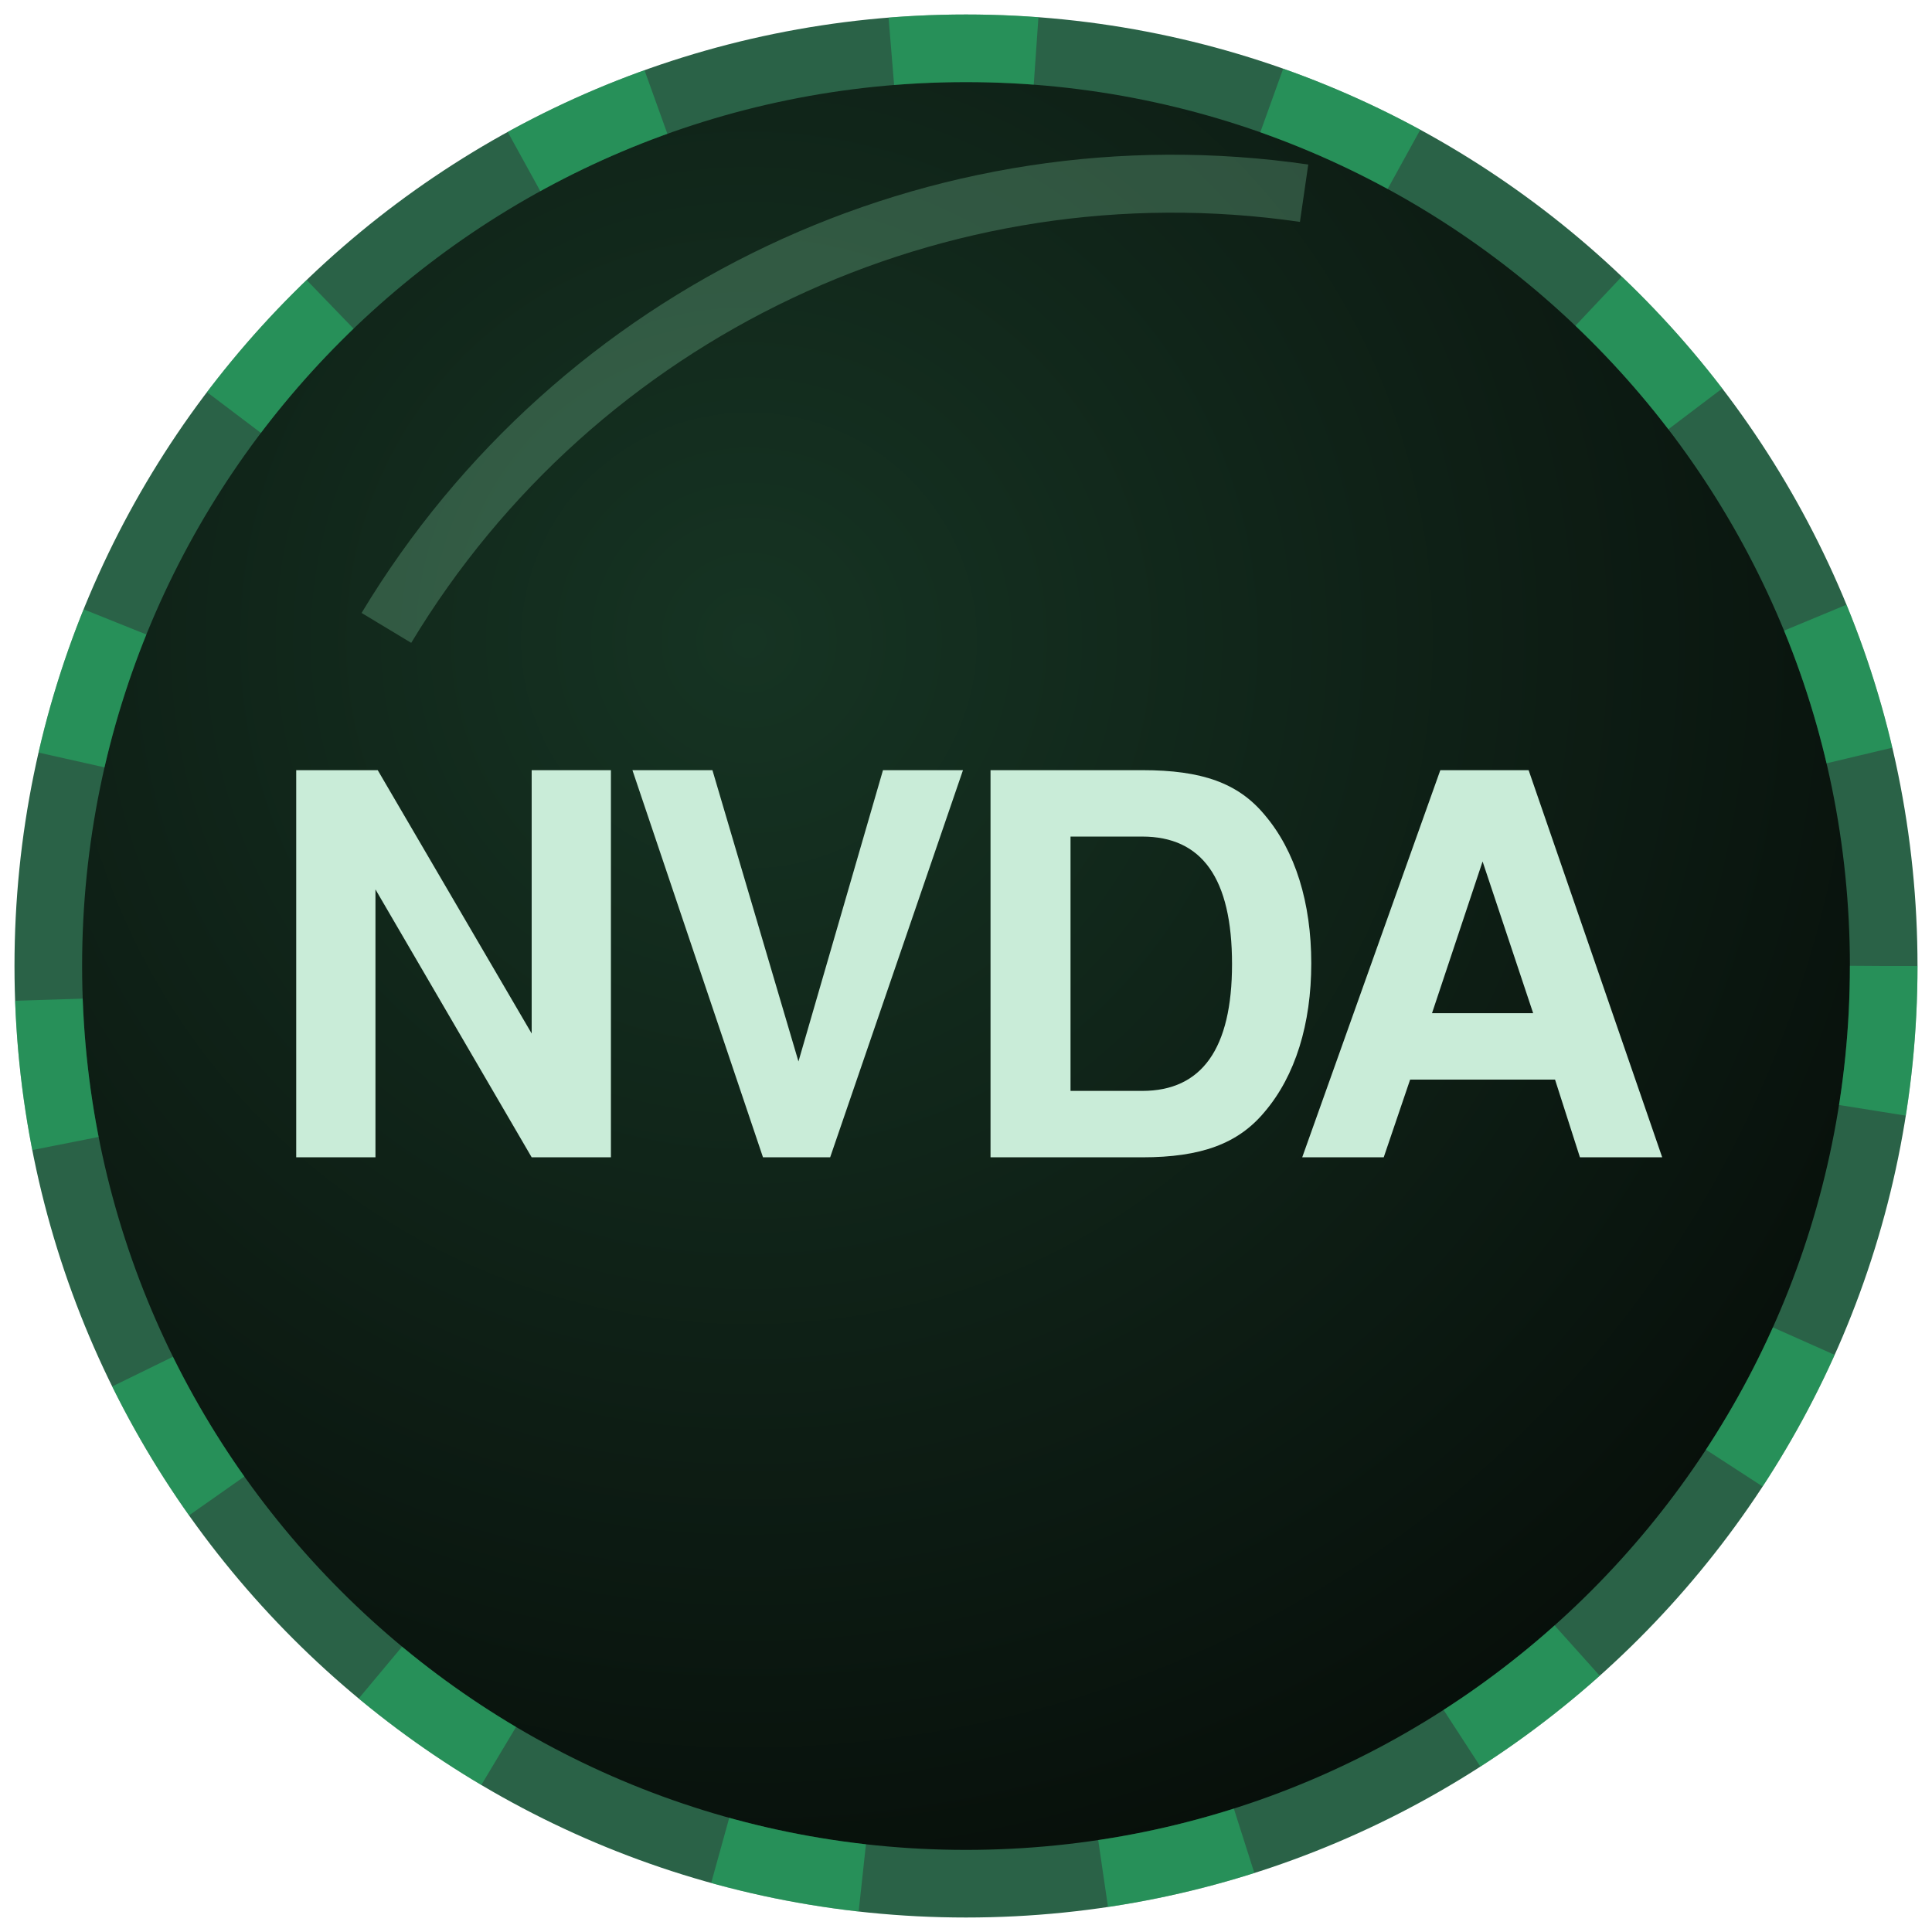
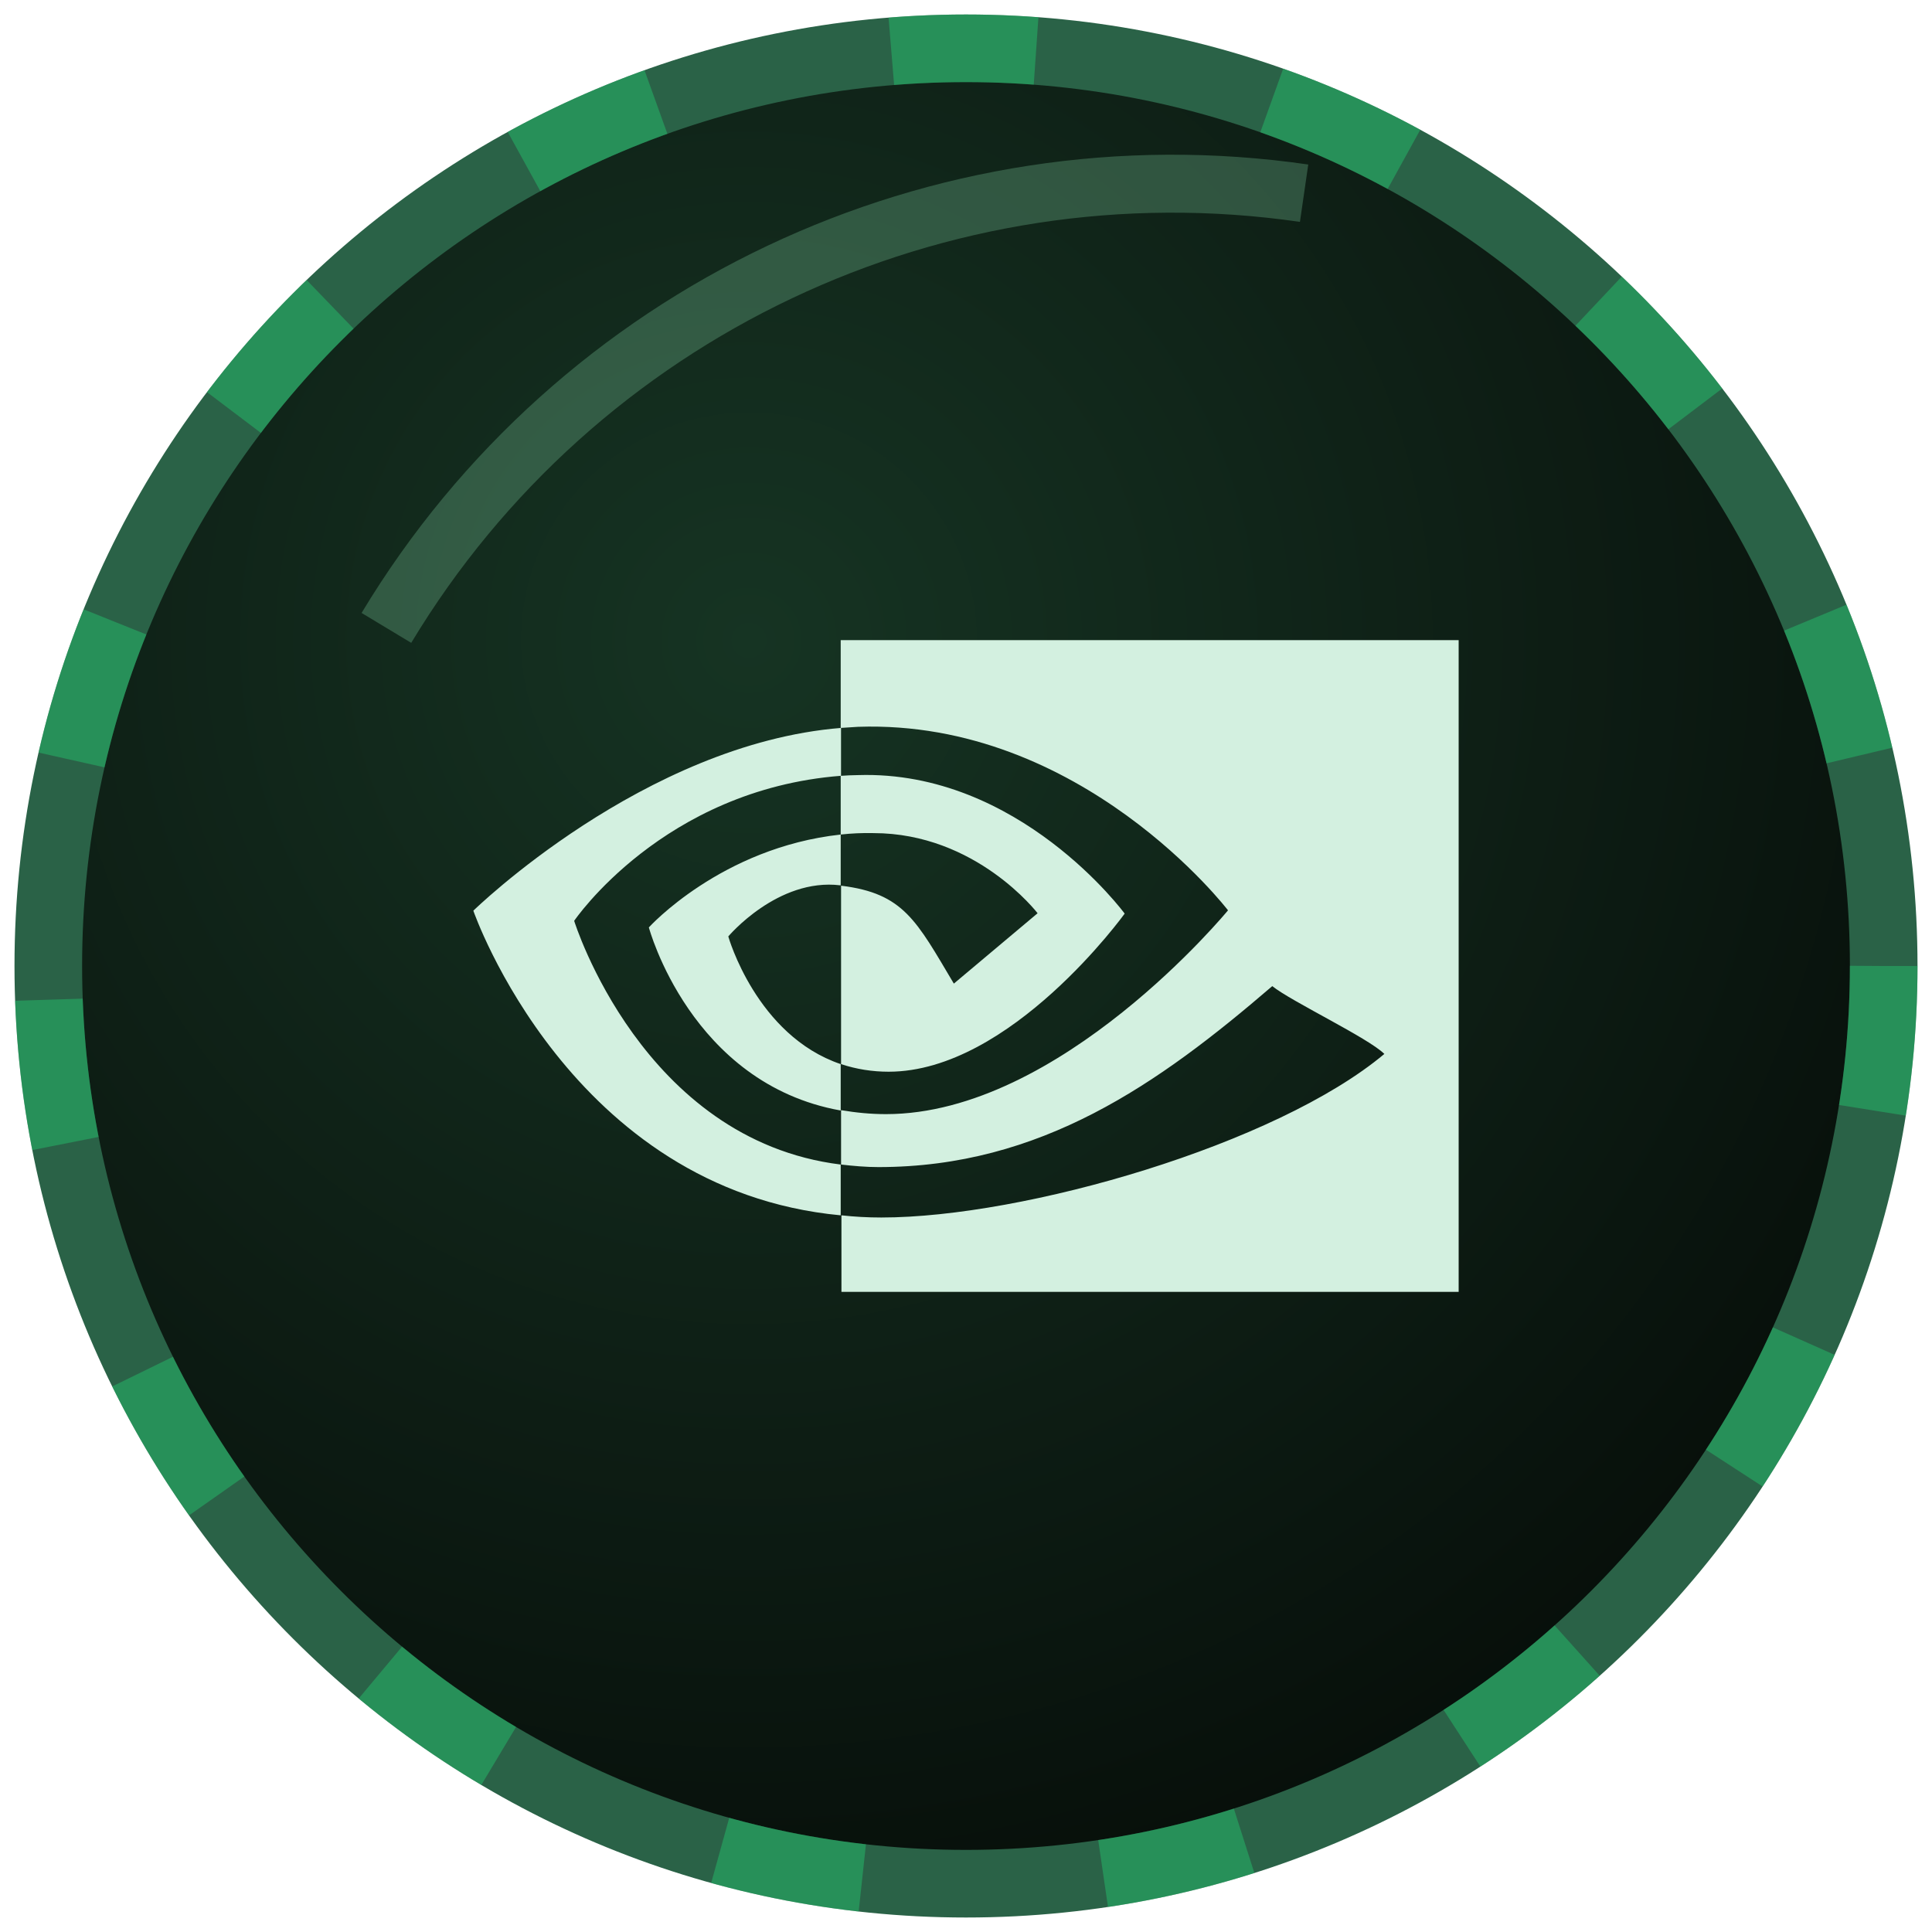
<svg xmlns="http://www.w3.org/2000/svg" viewBox="0 0 40 40" role="img" aria-label="NVDA">
  <defs>
    <radialGradient id="g" cx="38%" cy="32%" r="72%">
      <stop offset="0%" stop-color="#163423" />
      <stop offset="70%" stop-color="#0c1a12" />
      <stop offset="100%" stop-color="#070f0a" />
    </radialGradient>
  </defs>
  <circle cx="20" cy="20" r="19" fill="url(#g)" stroke="#2a6247" stroke-width="1.4" />
  <circle cx="20" cy="20" r="19" fill="none" stroke="#23c76f" stroke-width="1.4" stroke-dasharray="3 5" opacity="0.45" />
  <path d="M8 13 A19 19 0 0 1 27 4" stroke="#86d8a8" stroke-width="1.2" fill="none" opacity="0.28" />
-   <text x="20" y="20" dy="0.36em" text-anchor="middle" font-family="'Helvetica Neue',Helvetica,Arial,sans-serif" font-weight="700" font-size="11" letter-spacing="-0.5" fill="#c9ecd8">NVDA</text>
+   <g transform="translate(9.8 9.8) scale(0.85)" fill="#d3f0e0">
+     <path d="M8.948 8.798v-1.43a6.7 6.7 0 0 1 .424-.018c3.922-.124 6.493 3.374 6.493 3.374s-2.774 3.851-5.75 3.851c-.398 0-.787-.062-1.158-.185v-4.346c1.528.185 1.837.857 2.747 2.385l2.04-1.714s-1.492-1.952-4-1.952a6.016 6.016 0 0 0-.796.035m0-4.735v2.138l.424-.027c5.45-.185 9.01 4.47 9.01 4.47s-4.08 4.964-8.33 4.964c-.37 0-.733-.035-1.095-.097v1.325c.3.035.61.062.91.062 3.957 0 6.82-2.023 9.593-4.408.459.371 2.34 1.263 2.73 1.652-2.633 2.208-8.772 3.984-12.253 3.984-.335 0-.653-.018-.971-.053v1.864H24V4.063zm0 10.326v1.131c-3.657-.654-4.673-4.46-4.673-4.46s1.758-1.944 4.673-2.262v1.237H8.94c-1.528-.186-2.73 1.245-2.73 1.245s.68 2.412 2.739 3.11M2.456 10.9s2.164-3.197 6.5-3.533V6.201C4.153 6.59 0 10.653 0 10.653s2.35 6.802 8.948 7.42v-1.237c-4.84-.6-6.492-5.936-6.492-5.936z" />
+   </g>
</svg>
